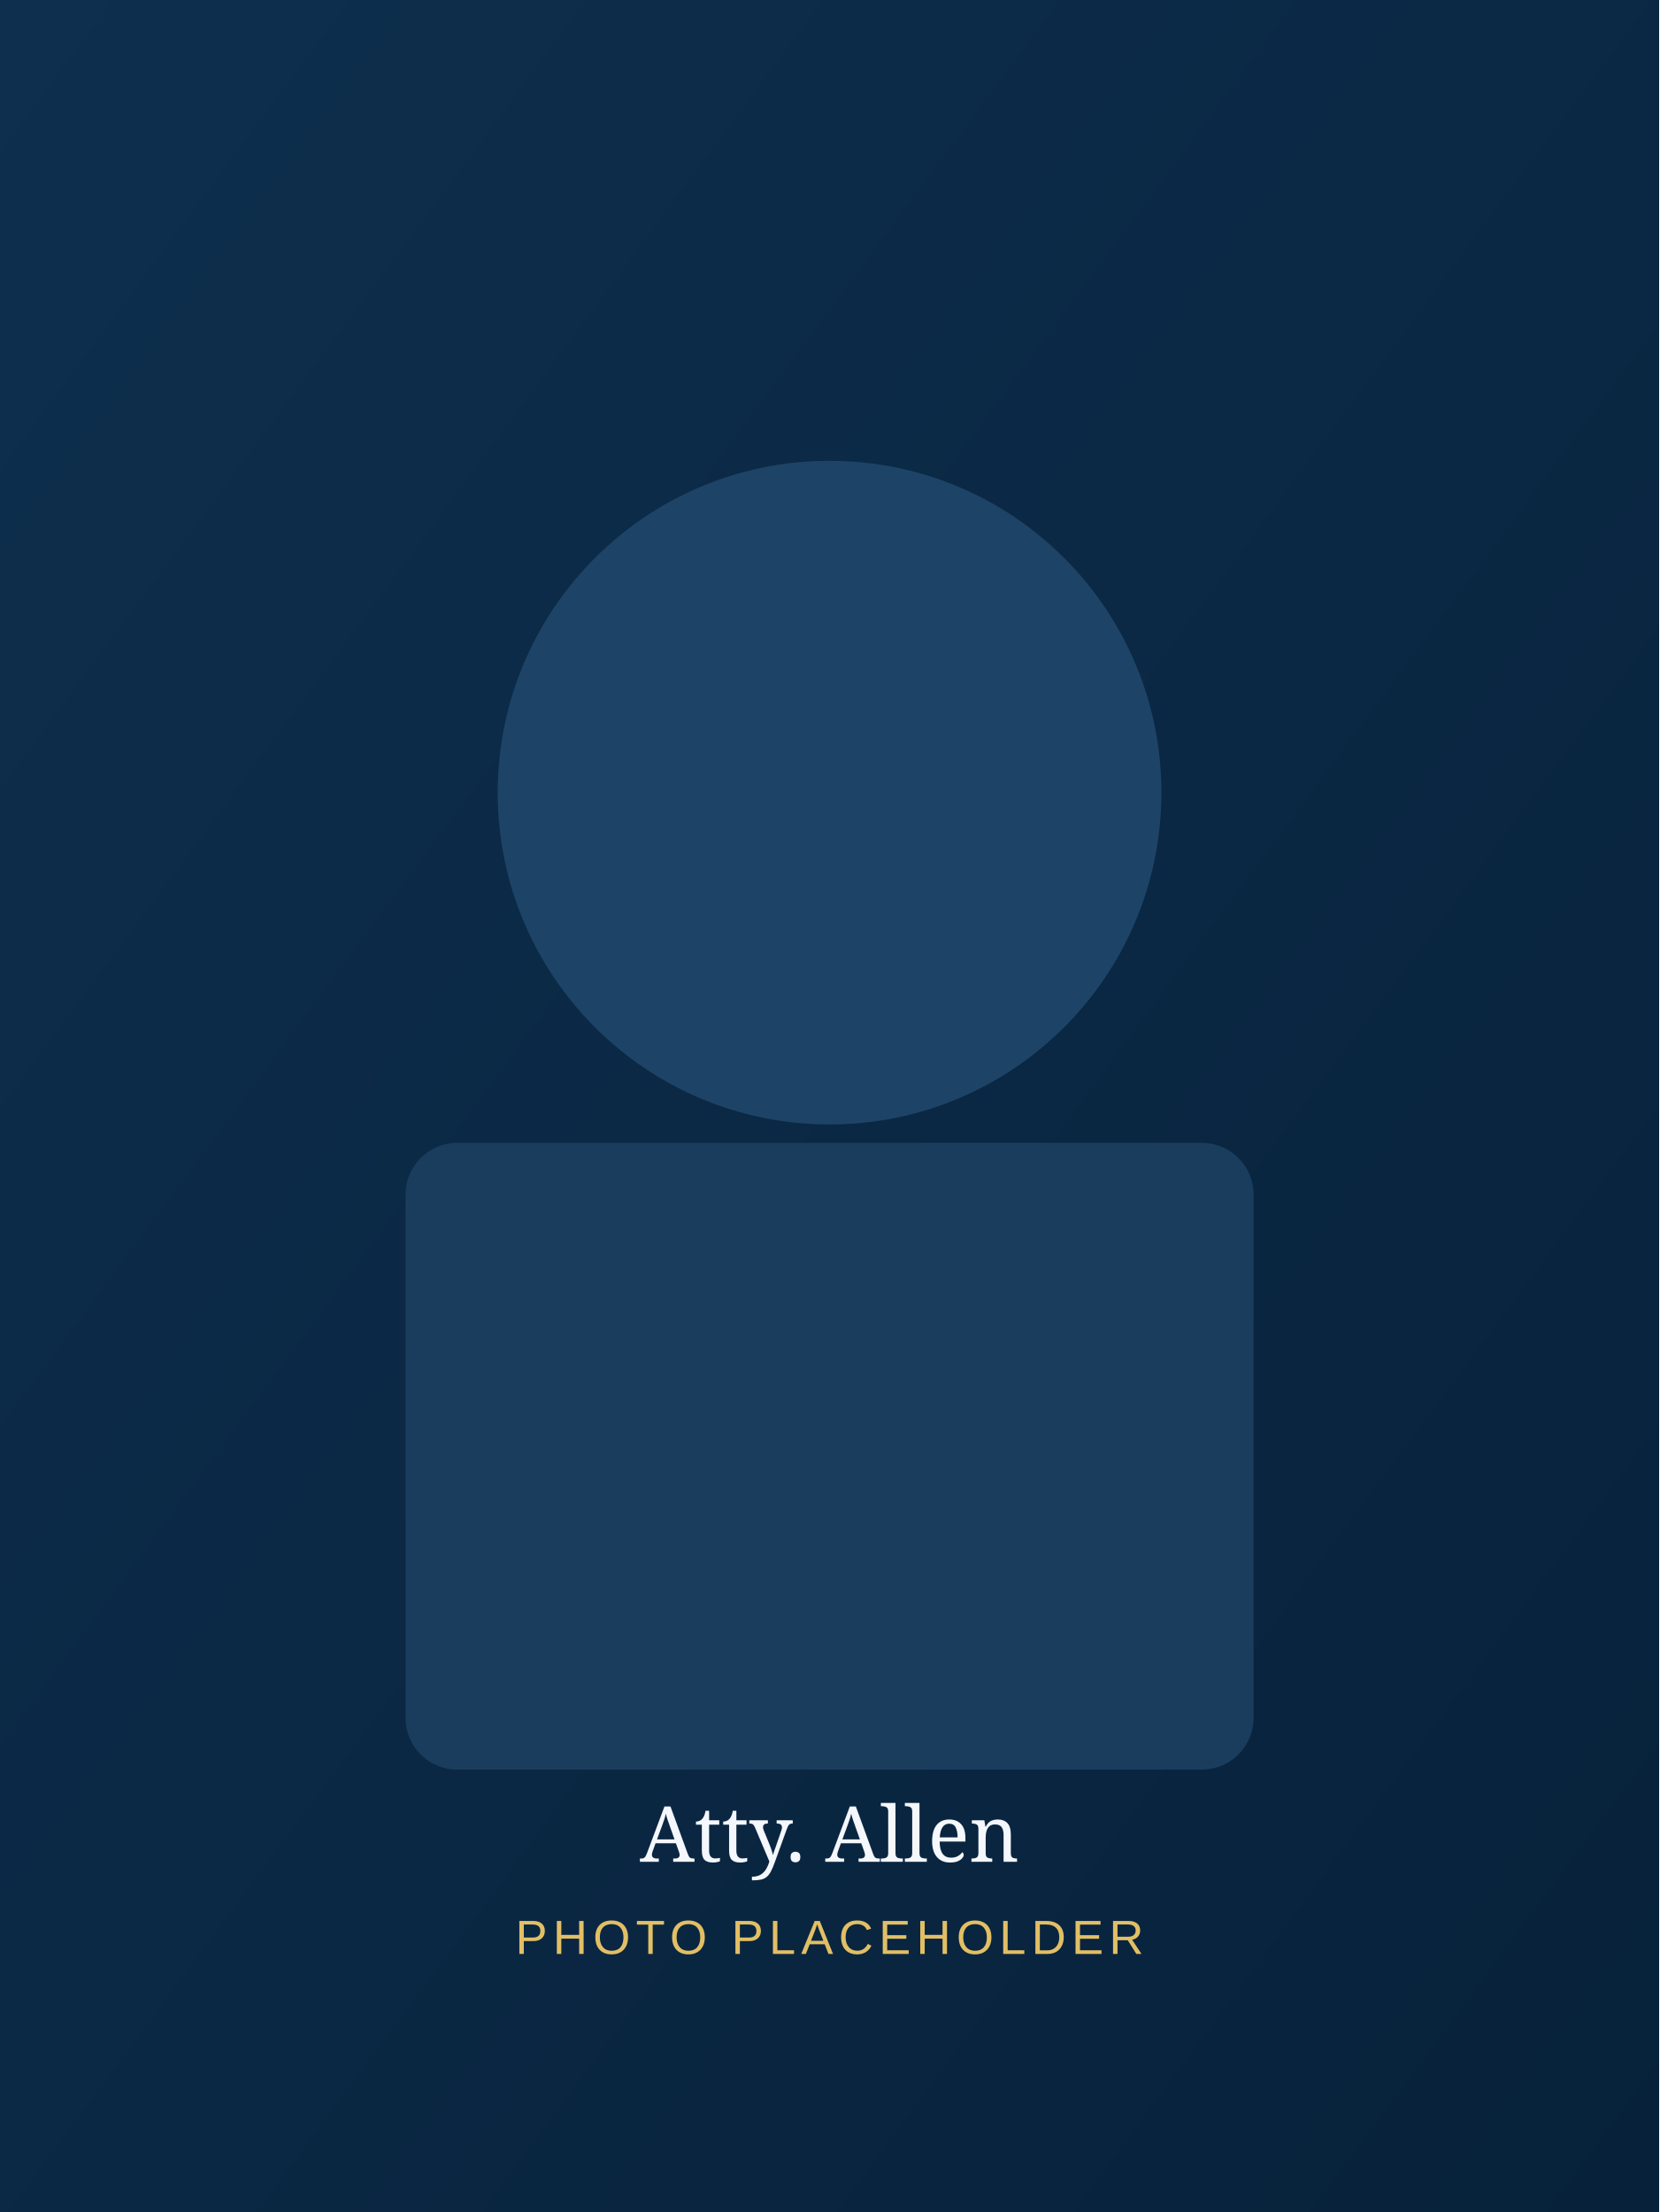
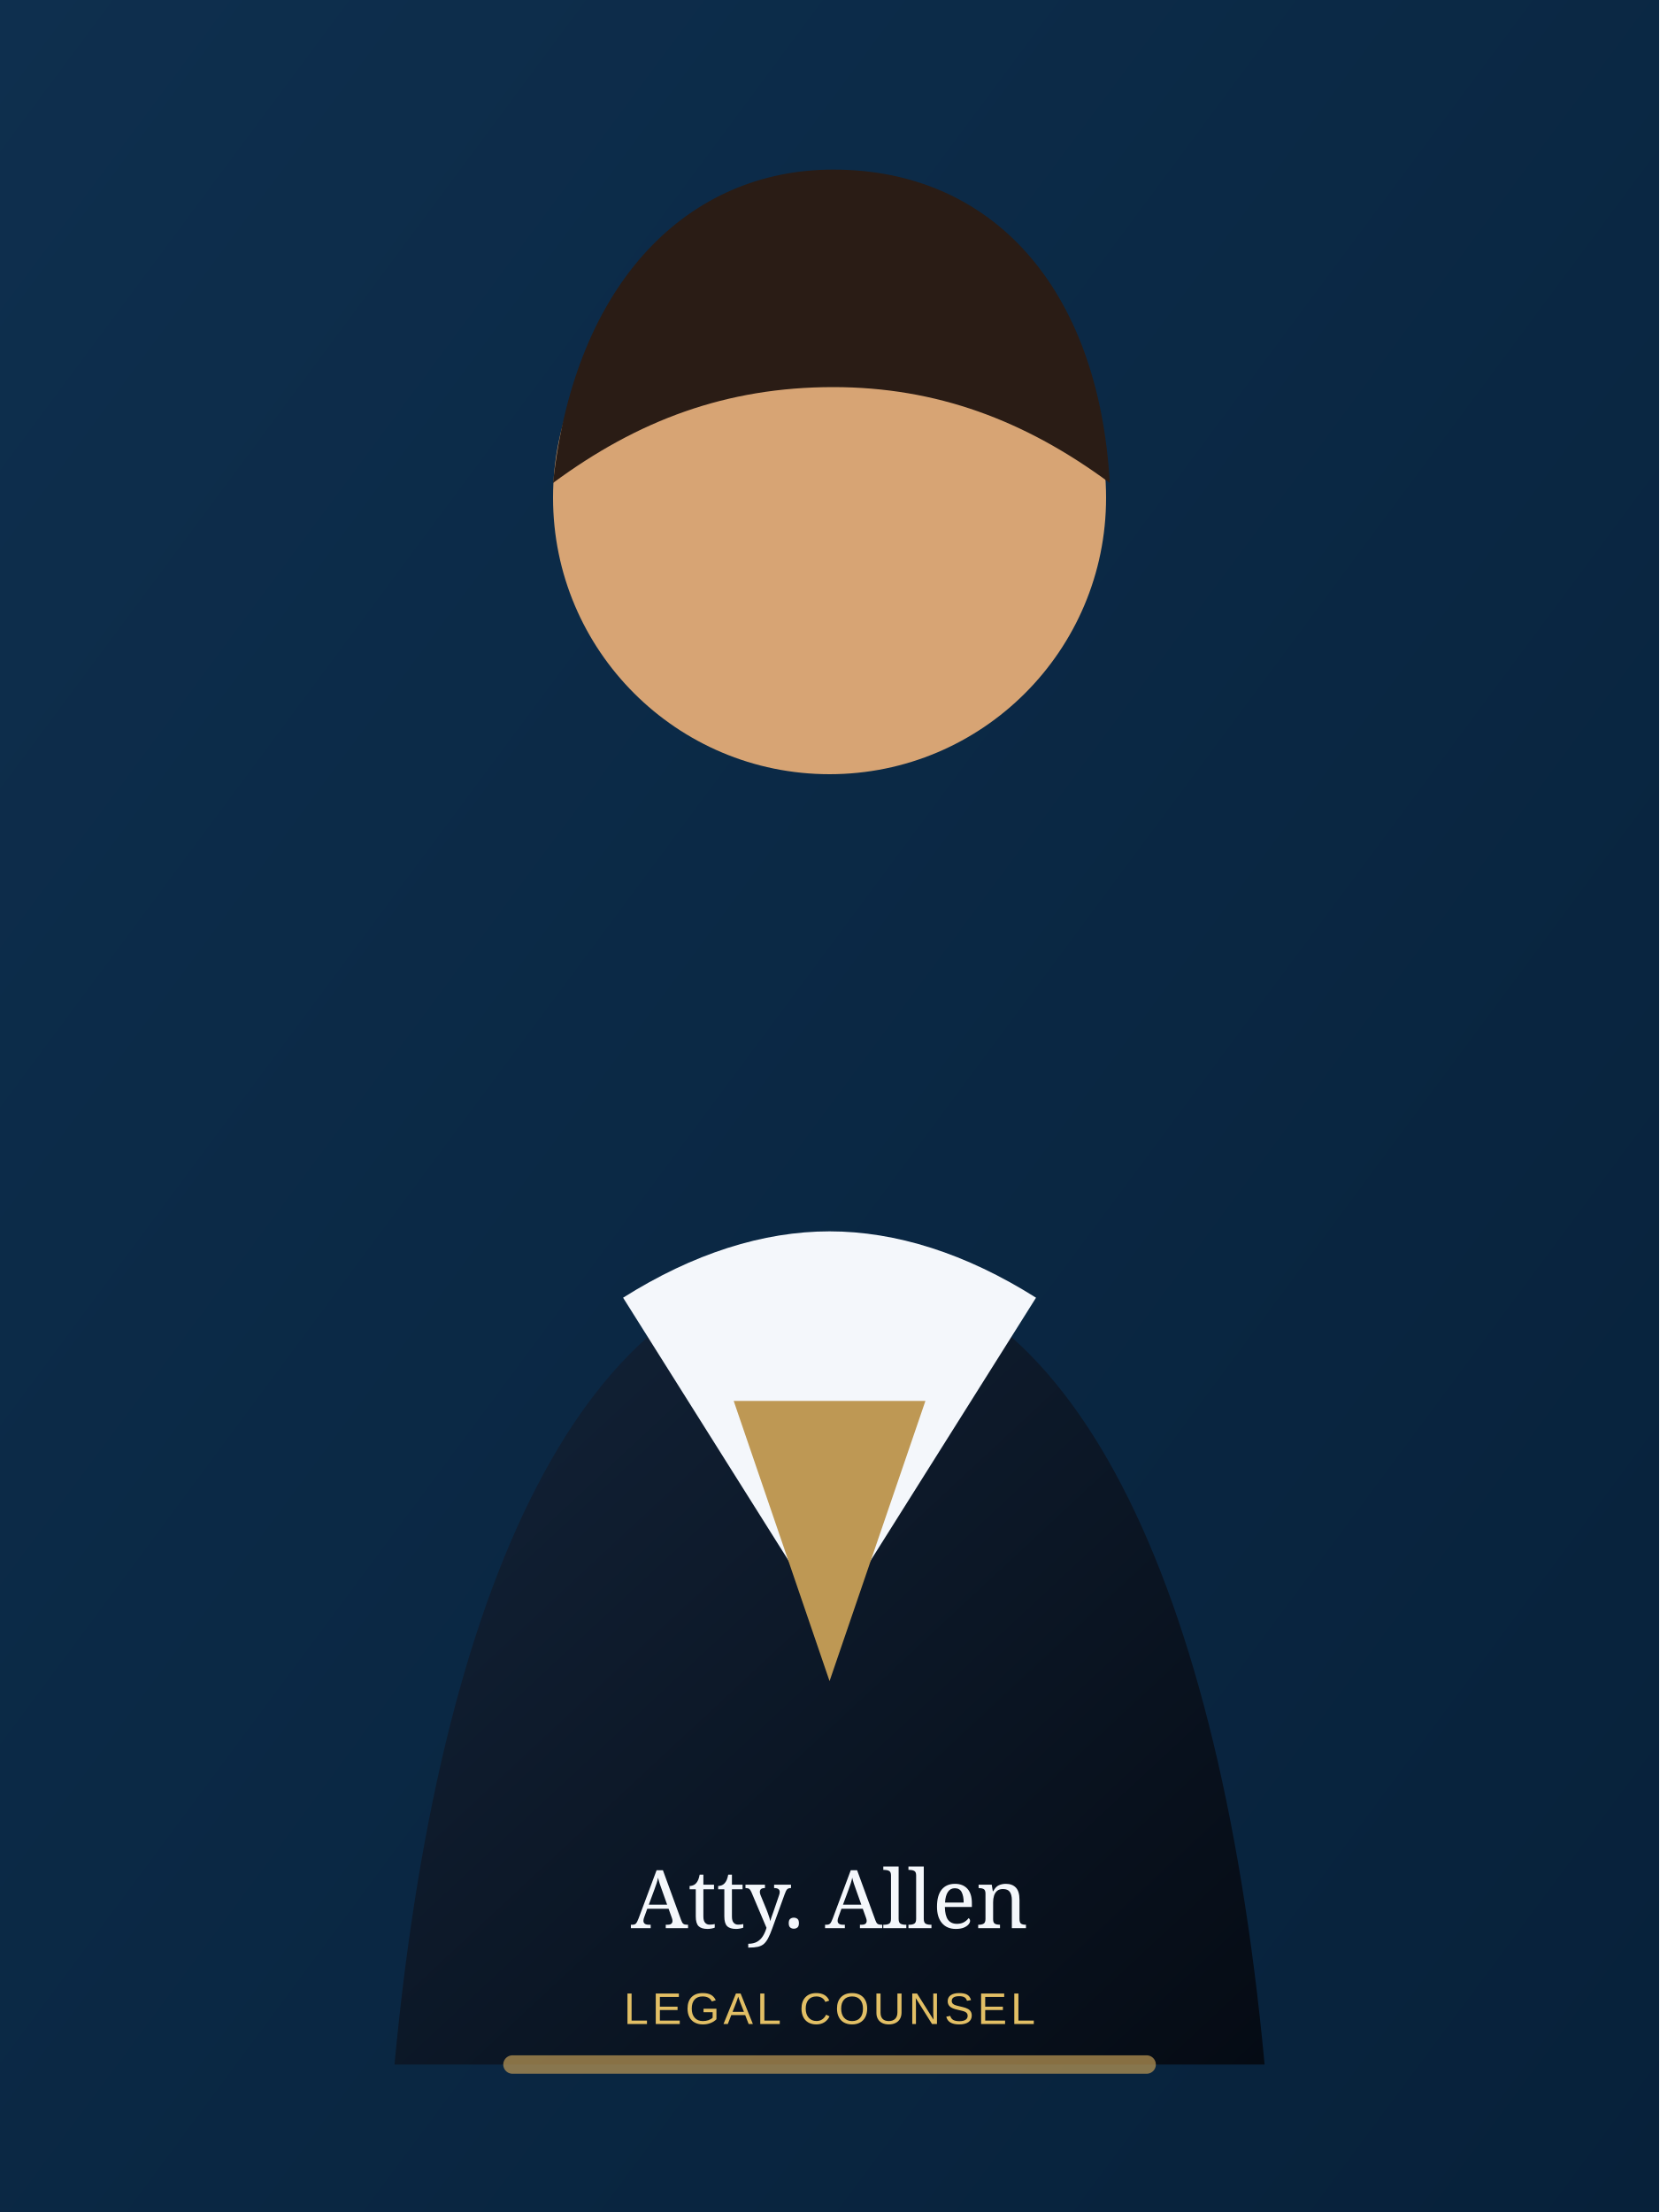
- <svg xmlns="http://www.w3.org/2000/svg" width="900" height="1200" viewBox="0 0 900 1200" role="img" aria-label="Atty. Allen Kristopher Anarna placeholder">
+ <svg xmlns="http://www.w3.org/2000/svg" width="900" height="1200" viewBox="0 0 900 1200" role="img" aria-label="Atty. Allen Kristopher Anarna">
  <defs>
    <linearGradient id="bg" x1="0" y1="0" x2="1" y2="1">
      <stop offset="0%" stop-color="#0e2f4e" />
      <stop offset="100%" stop-color="#07213a" />
    </linearGradient>
+     <linearGradient id="suit" x1="0" y1="0" x2="1" y2="1">
+       <stop offset="0%" stop-color="#13243a" />
+       <stop offset="100%" stop-color="#050b14" />
+     </linearGradient>
  </defs>
  <rect width="900" height="1200" fill="url(#bg)" />
-   <circle cx="450" cy="430" r="180" fill="#1d4467" />
-   <rect x="220" y="620" width="460" height="340" rx="28" fill="#1a3d5e" />
-   <text x="450" y="1010" text-anchor="middle" fill="#f4f7fb" font-family="Georgia, serif" font-size="42">Atty. Allen</text>
-   <text x="450" y="1060" text-anchor="middle" fill="#e2bf65" font-family="Arial, sans-serif" font-size="26" letter-spacing="3">PHOTO PLACEHOLDER</text>
+   <circle cx="450" cy="270" r="150" fill="#d7a474" />
+   <path d="M300 262c12-110 74-170 152-170 86 0 144 64 150 170-46-34-94-52-150-52-58 0-106 18-152 52z" fill="#2a1c15" />
+   <path d="M214 1120c26-278 112-434 236-434s210 156 236 434H214z" fill="url(#suit)" />
+   <path d="M338 704l112 178 112-178c-38-24-76-36-112-36s-74 12-112 36z" fill="#f4f7fb" />
+   <path d="M398 760h104l-52 152-52-152z" fill="#be9854" />
+   <path d="M278 1120h344" stroke="#be9854" stroke-width="10" stroke-linecap="round" opacity=".7" />
+   <text x="450" y="1046" text-anchor="middle" fill="#f4f7fb" font-family="Georgia, serif" font-size="44">Atty. Allen</text>
+   <text x="450" y="1098" text-anchor="middle" fill="#e2bf65" font-family="Arial, sans-serif" font-size="24" letter-spacing="2">LEGAL COUNSEL</text>
</svg>
